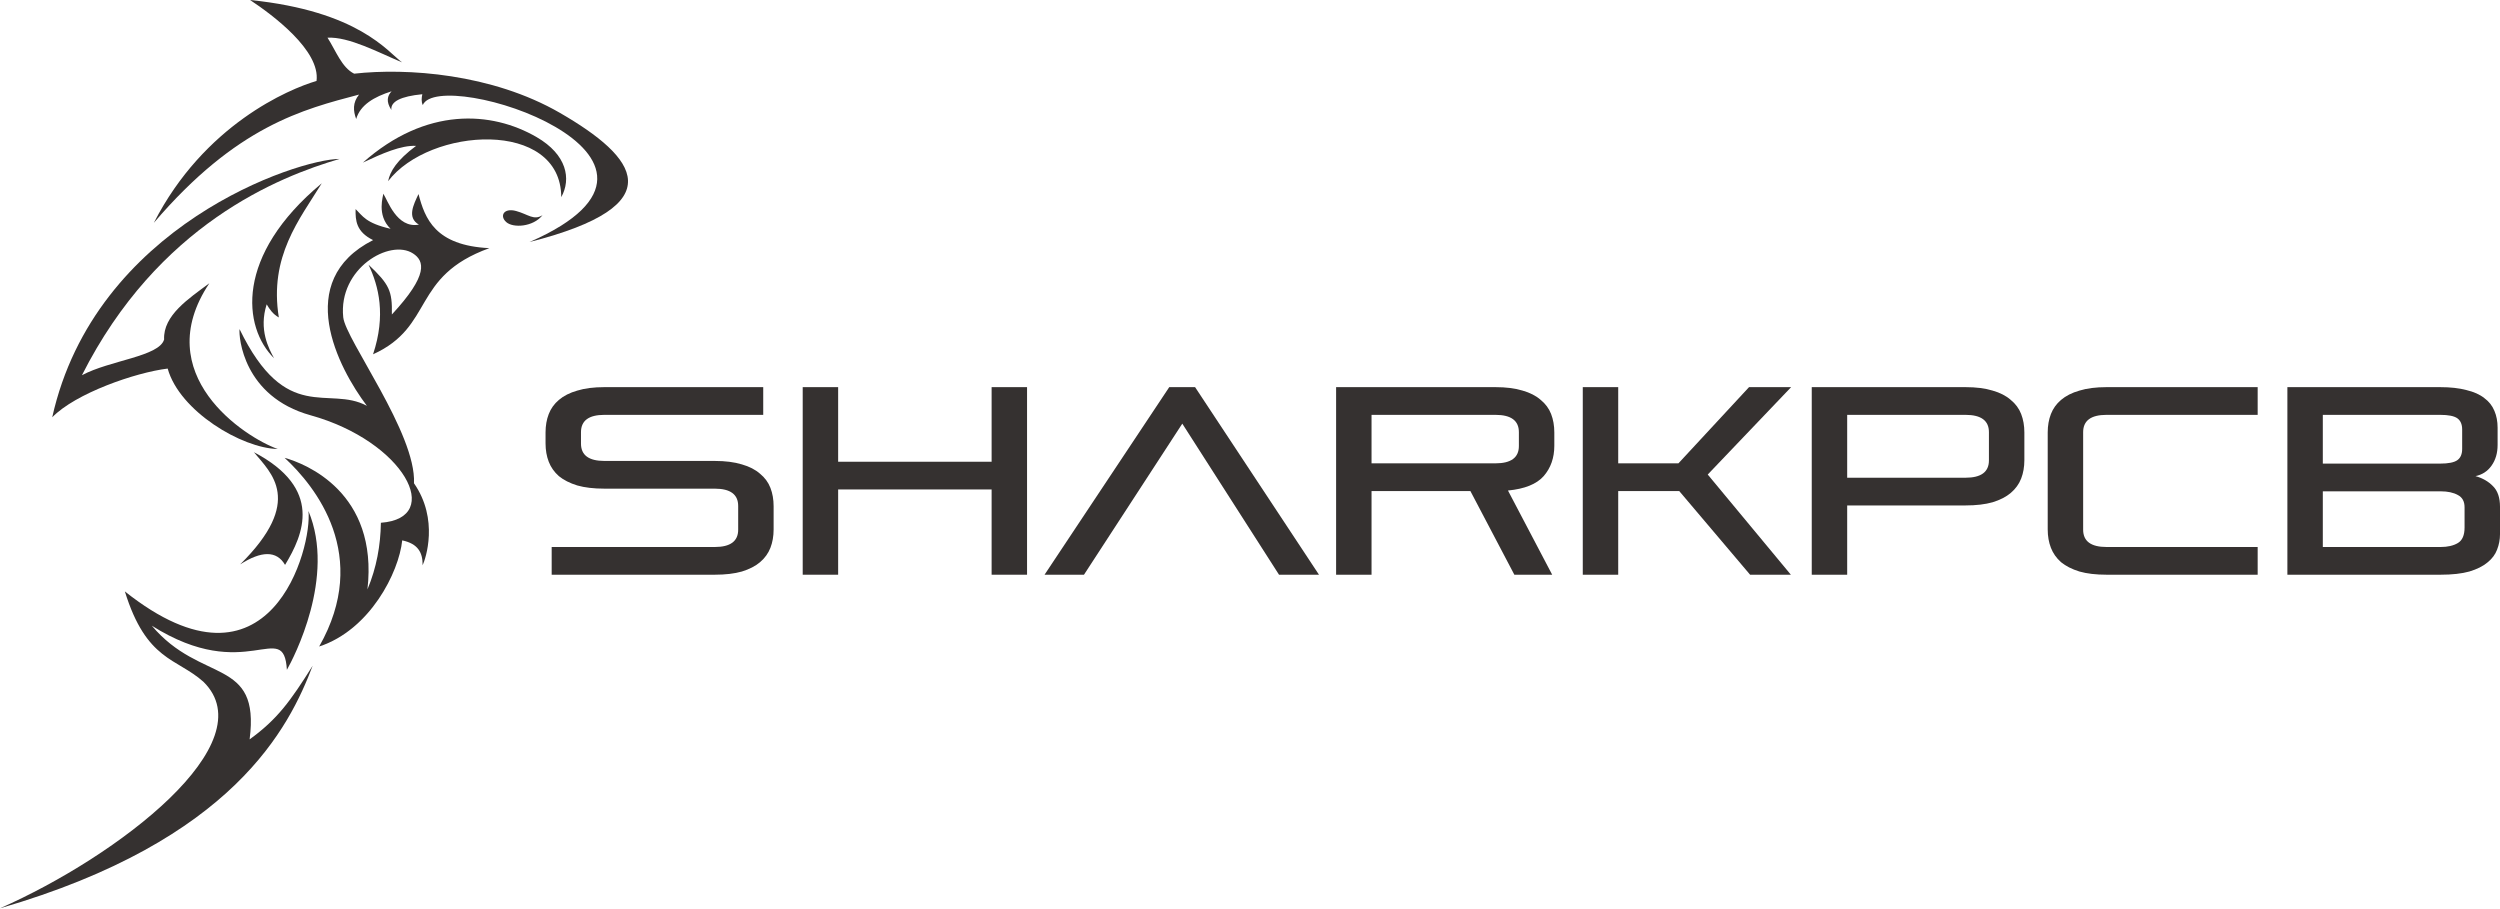
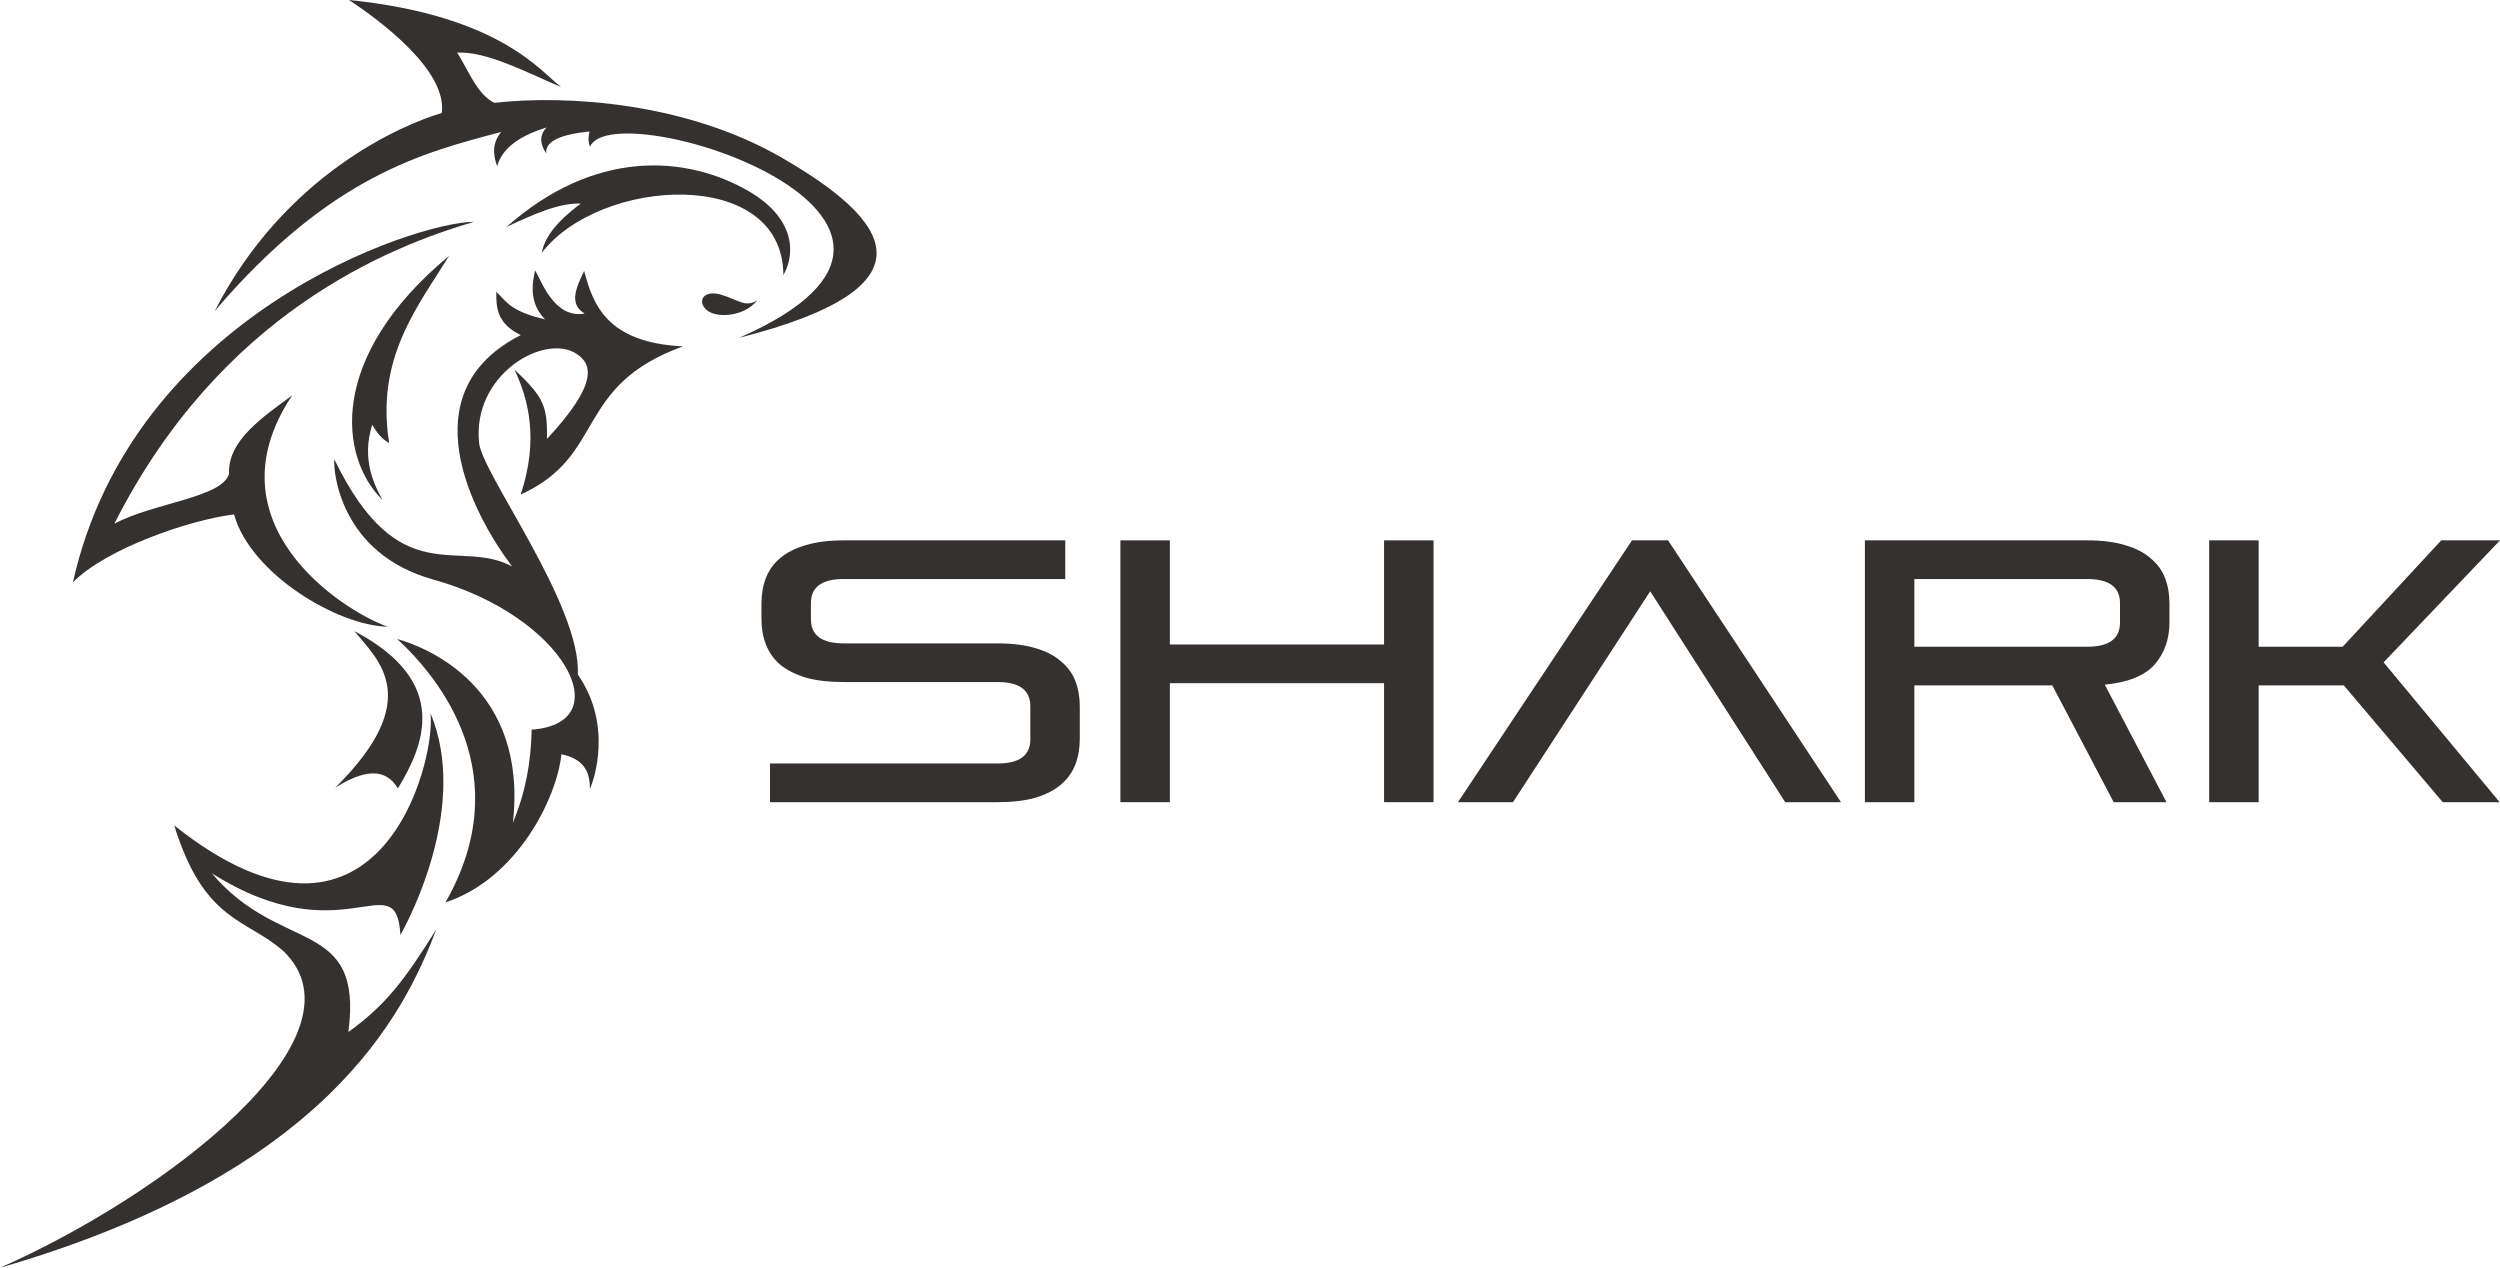
- <svg xmlns="http://www.w3.org/2000/svg" version="1.1" id="svg2" xml:space="preserve" width="3044.774" height="1106.213" viewBox="0 0 3044.774 1106.213">
+ <svg xmlns="http://www.w3.org/2000/svg" version="1.1" id="svg2" xml:space="preserve" width="2181.434" height="1106.213" viewBox="0 0 2181.434 1106.213">
  <defs id="defs6" />
  <g id="g10" transform="matrix(1.333333,0,0,-1.333333,-15.60933,2499.302)">
    <g id="g12" style="fill:#353130;fill-opacity:1">
      <path d="m 507.277,638.667 c -8.578,-10.844 -26.945,-11.922 -33.199,-6.277 -6.25,5.644 -2.148,13.16 9.059,10.086 11.207,-3.078 16.008,-8.895 24.14,-3.809 z" style="fill:#353130;fill-opacity:1;fill-rule:evenodd;stroke:none" id="path14" />
      <path d="m 240.121,835.214 c 99.113,-10.129 125.637,-47.211 138.809,-56.965 -21.602,9.055 -48.508,23.555 -68.071,22.543 7.719,-12.086 13.028,-27.258 24.332,-32.875 48.047,5.383 125.832,0.094 188.067,-35.855 70.305,-40.618 104.523,-84.243 -27.867,-117.922 177.601,77.742 -82.149,160.988 -97.516,125.113 -1.434,3.172 -1.105,6.652 -0.402,9.895 -19.735,-1.938 -29.153,-6.731 -28.278,-14.375 -5.058,7.777 -3.668,12.921 0.211,17.054 -16.133,-5.097 -28.605,-12.48 -32.363,-25.316 -2.684,7.39 -3.402,14.808 2.633,22.316 -51.02,-13.488 -111.785,-28.543 -187.453,-117.164 45.898,89.641 123.468,122.25 148.617,129.61 3.59,27.859 -40.195,60.343 -60.719,73.941 z" style="fill:#353130;fill-opacity:1;fill-rule:evenodd;stroke:none" id="path16" />
      <path d="m 343.172,686.683 c 17.555,8.316 34.82,15.933 48.641,15.301 -17.735,-13.168 -23.805,-23.282 -25.598,-32.278 37.855,49.563 157.926,56.985 158.16,-14.586 9.258,16.633 5.18,38.774 -22.492,54.852 -41.047,23.851 -100.973,27.902 -158.711,-23.289 z" style="fill:#353130;fill-opacity:1;fill-rule:evenodd;stroke:none" id="path18" />
      <path d="M 321.922,690.058 C 283.848,689.944 98.449,629.359 59.414,454.046 c 21.301,21.93 75.953,40.898 105.457,44.512 10.844,-39.004 67.965,-72.864 100.535,-73.473 -30.008,10.563 -118.14,68.008 -62.484,151.383 -18.75,-13.914 -42.332,-29.332 -41.309,-51.356 -4.531,-15.605 -49.511,-18.933 -75.062,-32.64 69.387,137.375 179.605,181.265 235.371,197.586 z" style="fill:#353130;fill-opacity:1;fill-rule:evenodd;stroke:none" id="path20" />
      <path d="m 305.621,667.804 c -79.48,-66.008 -72.223,-131.52 -43.547,-159.852 -4.898,8.84 -14.156,26.203 -6.769,49.285 2.687,-4.582 5.699,-8.976 11.097,-11.992 -9.023,55.77 18.868,89.524 39.219,122.559 z" style="fill:#353130;fill-opacity:1;fill-rule:evenodd;stroke:none" id="path22" />
      <path d="m 243.629,422.163 c 15.75,-19.129 46.031,-44.5 -12.566,-102.496 19.339,12.399 33.289,12.856 41.023,-0.449 16.918,27.887 34.961,69.664 -28.457,102.945 z" style="fill:#353130;fill-opacity:1;fill-rule:evenodd;stroke:none" id="path24" />
      <path d="m 293.445,368.468 c 25.176,-60.25 -13.527,-134.277 -19.679,-145.113 -2.93,47.812 -36.598,-14.375 -123.422,40.343 44.957,-53.39 99.14,-28.449 89.371,-103.855 25.414,18.422 37.144,34.766 57.609,67.293 C 275.977,171.124 225.504,67.601 11.707,5.554 c 108.313,47.773 242.75,151.019 185.84,206.887 -24.586,21.933 -52.094,18.859 -71.793,82.554 133.426,-106.113 171.394,40.992 167.691,73.473 z" style="fill:#353130;fill-opacity:1;fill-rule:evenodd;stroke:none" id="path26" />
      <path d="m 458.715,608.546 c -71.77,-25.957 -49.902,-71.441 -106.246,-96.961 11.886,35.762 5.219,62.25 -4.149,81.875 19.071,-18.043 21.77,-23.926 21.336,-45.508 33.793,36.34 29.641,49.035 19.336,55.731 -21.129,13.734 -68.383,-13.692 -63.758,-58.317 2.11,-20.363 66.801,-106.148 64.625,-151.59 22.95,-33.042 10.614,-69.078 7.868,-74.91 0.199,11.719 -4.332,19.715 -18.618,22.754 -3.031,-29.191 -29.386,-81.707 -75.871,-96.961 47.344,82.989 -3.203,146.235 -31.582,172.371 19.078,-5.296 85.774,-31.586 75.688,-120.211 8.41,20.02 11.941,40.348 12.281,60.883 58.164,4.223 21.441,74.34 -64.273,98.199 -61.305,17.071 -65.641,71.215 -64.844,78.708 42.648,-87.833 81.211,-51.114 116.336,-70.102 -26.239,34.723 -67.84,114.16 5.664,151.398 -15.445,7.563 -16.227,17.86 -15.988,28.344 6.453,-6.246 9.16,-12.785 31.941,-18.035 -13.07,12.609 -6.488,30.402 -6.652,32.086 3.843,-5.535 12.109,-32.016 32.539,-28.274 -10.989,6.379 -5.047,17.938 -0.364,27.938 5.836,-22.242 15.012,-47.063 64.731,-49.418 z" style="fill:#353130;fill-opacity:1;fill-rule:evenodd;stroke:none" id="path28" />
    </g>
    <flowRoot xml:space="preserve" id="flowRoot825" style="font-style:normal;font-weight:normal;font-size:40px;line-height:1.25;font-family:sans-serif;letter-spacing:0px;word-spacing:0px;fill:#353130;fill-opacity:1;stroke:none" transform="matrix(6.084361,0,0,-6.084361,6936.749,2076)">
      <flowRegion id="flowRegion827" style="fill:#353130;fill-opacity:1">
        <rect id="rect829" width="851.403" height="596.933" x="-1058.308" y="254.811" style="fill:#353130;fill-opacity:1" />
      </flowRegion>
      <flowPara id="flowPara831" style="font-style:normal;font-variant:normal;font-weight:normal;font-stretch:normal;font-family:Pirulen;-inkscape-font-specification:Pirulen;fill:#353130;fill-opacity:1">Sharkpcb</flowPara>
    </flowRoot>
    <g style="fill:#353130;fill-opacity:1" id="g863" transform="translate(0,1039.263)">
      <path id="path847" style="fill:#353130;fill-opacity:1;fill-rule:evenodd;stroke:none" d="m 507.277,638.667 c -8.578,-10.844 -26.945,-11.922 -33.199,-6.277 -6.25,5.644 -2.148,13.16 9.059,10.086 11.207,-3.078 16.008,-8.895 24.14,-3.809 z" />
      <path id="path849" style="fill:#353130;fill-opacity:1;fill-rule:evenodd;stroke:none" d="m 240.121,835.214 c 99.113,-10.129 125.637,-47.211 138.809,-56.965 -21.602,9.055 -48.508,23.555 -68.071,22.543 7.719,-12.086 13.028,-27.258 24.332,-32.875 48.047,5.383 125.832,0.094 188.067,-35.855 70.305,-40.618 104.523,-84.243 -27.867,-117.922 177.601,77.742 -82.149,160.988 -97.516,125.113 -1.434,3.172 -1.105,6.652 -0.402,9.895 -19.735,-1.938 -29.153,-6.731 -28.278,-14.375 -5.058,7.777 -3.668,12.921 0.211,17.054 -16.133,-5.097 -28.605,-12.48 -32.363,-25.316 -2.684,7.39 -3.402,14.808 2.633,22.316 -51.02,-13.488 -111.785,-28.543 -187.453,-117.164 45.898,89.641 123.468,122.25 148.617,129.61 3.59,27.859 -40.195,60.343 -60.719,73.941 z" />
      <path id="path851" style="fill:#353130;fill-opacity:1;fill-rule:evenodd;stroke:none" d="m 343.172,686.683 c 17.555,8.316 34.82,15.933 48.641,15.301 -17.735,-13.168 -23.805,-23.282 -25.598,-32.278 37.855,49.563 157.926,56.985 158.16,-14.586 9.258,16.633 5.18,38.774 -22.492,54.852 -41.047,23.851 -100.973,27.902 -158.711,-23.289 z" />
      <path id="path853" style="fill:#353130;fill-opacity:1;fill-rule:evenodd;stroke:none" d="M 321.922,690.058 C 283.848,689.944 98.449,629.359 59.414,454.046 c 21.301,21.93 75.953,40.898 105.457,44.512 10.844,-39.004 67.965,-72.864 100.535,-73.473 -30.008,10.563 -118.14,68.008 -62.484,151.383 -18.75,-13.914 -42.332,-29.332 -41.309,-51.356 -4.531,-15.605 -49.511,-18.933 -75.062,-32.64 69.387,137.375 179.605,181.265 235.371,197.586 z" />
      <path id="path855" style="fill:#353130;fill-opacity:1;fill-rule:evenodd;stroke:none" d="m 305.621,667.804 c -79.48,-66.008 -72.223,-131.52 -43.547,-159.852 -4.898,8.84 -14.156,26.203 -6.769,49.285 2.687,-4.582 5.699,-8.976 11.097,-11.992 -9.023,55.77 18.868,89.524 39.219,122.559 z" />
      <path id="path857" style="fill:#353130;fill-opacity:1;fill-rule:evenodd;stroke:none" d="m 243.629,422.163 c 15.75,-19.129 46.031,-44.5 -12.566,-102.496 19.339,12.399 33.289,12.856 41.023,-0.449 16.918,27.887 34.961,69.664 -28.457,102.945 z" />
      <path id="path859" style="fill:#353130;fill-opacity:1;fill-rule:evenodd;stroke:none" d="m 293.445,368.468 c 25.176,-60.25 -13.527,-134.277 -19.679,-145.113 -2.93,47.812 -36.598,-14.375 -123.422,40.343 44.957,-53.39 99.14,-28.449 89.371,-103.855 25.414,18.422 37.144,34.766 57.609,67.293 C 275.977,171.124 225.504,67.601 11.707,5.554 c 108.313,47.773 242.75,151.019 185.84,206.887 -24.586,21.933 -52.094,18.859 -71.793,82.554 133.426,-106.113 171.394,40.992 167.691,73.473 z" />
      <path id="path861" style="fill:#353130;fill-opacity:1;fill-rule:evenodd;stroke:none" d="m 458.715,608.546 c -71.77,-25.957 -49.902,-71.441 -106.246,-96.961 11.886,35.762 5.219,62.25 -4.149,81.875 19.071,-18.043 21.77,-23.926 21.336,-45.508 33.793,36.34 29.641,49.035 19.336,55.731 -21.129,13.734 -68.383,-13.692 -63.758,-58.317 2.11,-20.363 66.801,-106.148 64.625,-151.59 22.95,-33.042 10.614,-69.078 7.868,-74.91 0.199,11.719 -4.332,19.715 -18.618,22.754 -3.031,-29.191 -29.386,-81.707 -75.871,-96.961 47.344,82.989 -3.203,146.235 -31.582,172.371 19.078,-5.296 85.774,-31.586 75.688,-120.211 8.41,20.02 11.941,40.348 12.281,60.883 58.164,4.223 21.441,74.34 -64.273,98.199 -61.305,17.071 -65.641,71.215 -64.844,78.708 42.648,-87.833 81.211,-51.114 116.336,-70.102 -26.239,34.723 -67.84,114.16 5.664,151.398 -15.445,7.563 -16.227,17.86 -15.988,28.344 6.453,-6.246 9.16,-12.785 31.941,-18.035 -13.07,12.609 -6.488,30.402 -6.652,32.086 3.843,-5.535 12.109,-32.016 32.539,-28.274 -10.989,6.379 -5.047,17.938 -0.364,27.938 5.836,-22.242 15.012,-47.063 64.731,-49.418 z" />
    </g>
    <g aria-label="Sharkpcb" transform="matrix(6.084361,0,0,-6.084361,6936.749,3115.263)" style="font-style:normal;font-weight:normal;font-size:40px;line-height:1.25;font-family:sans-serif;letter-spacing:0px;word-spacing:0px;fill:#353130;fill-opacity:1;stroke:none" id="flowRoot871">
      <path d="m -1055.349,290.211 v -4.16 h 24.48 q 3.52,0 3.52,-2.6 v -3.56 q 0,-2.6 -3.52,-2.6 h -16.56 q -2.4,0 -4.08,-0.48 -1.68,-0.52 -2.76,-1.4 -1.04,-0.92 -1.52,-2.16 -0.48,-1.24 -0.48,-2.76 v -1.64 q 0,-1.52 0.48,-2.76 0.48,-1.24 1.52,-2.12 1.08,-0.92 2.76,-1.4 1.68,-0.52 4.08,-0.52 h 23.84 v 4.16 h -23.84 q -3.52,0 -3.52,2.6 v 1.72 q 0,2.6 3.52,2.6 h 16.56 q 2.4,0 4.08,0.52 1.68,0.48 2.72,1.4 1.08,0.88 1.56,2.12 0.48,1.24 0.48,2.76 v 3.48 q 0,1.52 -0.48,2.76 -0.48,1.24 -1.56,2.16 -1.04,0.88 -2.72,1.4 -1.68,0.48 -4.08,0.48 z" style="font-style:normal;font-variant:normal;font-weight:normal;font-stretch:normal;font-family:Pirulen;-inkscape-font-specification:Pirulen;fill:#353130;fill-opacity:1" id="path873" />
      <path d="m -1017.662,290.211 z m 28.36,0 v -12.8 h -23.04 v 12.8 h -5.32 v -28.16 h 5.32 v 11.2 h 23.04 v -11.2 h 5.32 v 28.16 z" style="font-style:normal;font-variant:normal;font-weight:normal;font-stretch:normal;font-family:Pirulen;-inkscape-font-specification:Pirulen;fill:#353130;fill-opacity:1" id="path875" />
      <path d="m -981.355,290.211 z m 35.2,0 -14.52,-22.68 -14.76,22.68 h -5.92 l 18.72,-28.16 h 3.88 l 18.6,28.16 z" style="font-style:normal;font-variant:normal;font-weight:normal;font-stretch:normal;font-family:Pirulen;-inkscape-font-specification:Pirulen;fill:#353130;fill-opacity:1" id="path877" />
      <path d="m -937.584,290.211 z m 26.76,0 -6.6,-12.56 h -14.84 v 12.56 h -5.32 v -28.16 h 23.92 q 2.4,0 4.08,0.52 1.68,0.48 2.72,1.4 1.08,0.88 1.56,2.12 0.48,1.24 0.48,2.76 v 2 q 0,2.72 -1.6,4.56 -1.6,1.8 -5.36,2.16 l 6.64,12.64 z m 0.68,-21.4 q 0,-2.6 -3.52,-2.6 h -18.6 v 7.28 h 18.6 q 3.52,0 3.52,-2.6 z" style="font-style:normal;font-variant:normal;font-weight:normal;font-stretch:normal;font-family:Pirulen;-inkscape-font-specification:Pirulen;fill:#353130;fill-opacity:1" id="path879" />
      <path d="m -900.552,290.211 z m 25.12,0 -10.64,-12.56 h -9.16 v 12.56 h -5.32 v -28.16 h 5.32 v 11.44 h 9.04 l 10.6,-11.44 h 6.32 l -12.52,13.12 12.48,15.04 z" style="font-style:normal;font-variant:normal;font-weight:normal;font-stretch:normal;font-family:Pirulen;-inkscape-font-specification:Pirulen;fill:#353130;fill-opacity:1" id="path881" />
-       <path d="m -866.177,290.211 z m 5.32,-10.4 v 10.4 h -5.32 v -28.16 h 23.08 q 2.4,0 4.08,0.52 1.68,0.48 2.72,1.4 1.08,0.88 1.56,2.12 0.48,1.24 0.48,2.76 v 4.16 q 0,1.52 -0.48,2.76 -0.48,1.24 -1.56,2.16 -1.04,0.88 -2.72,1.4 -1.68,0.48 -4.08,0.48 z m 21.28,-11 q 0,-2.6 -3.52,-2.6 h -17.76 v 9.44 h 17.76 q 3.52,0 3.52,-2.6 z" style="font-style:normal;font-variant:normal;font-weight:normal;font-stretch:normal;font-family:Pirulen;-inkscape-font-specification:Pirulen;fill:#353130;fill-opacity:1" id="path883" />
-       <path d="m -830.752,290.211 z m 8.84,0 q -2.4,0 -4.08,-0.48 -1.68,-0.52 -2.76,-1.4 -1.04,-0.92 -1.52,-2.16 -0.48,-1.24 -0.48,-2.76 v -14.56 q 0,-1.52 0.48,-2.76 0.48,-1.24 1.52,-2.12 1.08,-0.92 2.76,-1.4 1.68,-0.52 4.08,-0.52 h 22.68 v 4.16 h -22.68 q -3.52,0 -3.52,2.6 v 14.64 q 0,2.6 3.52,2.6 h 22.68 v 4.16 z" style="font-style:normal;font-variant:normal;font-weight:normal;font-stretch:normal;font-family:Pirulen;-inkscape-font-specification:Pirulen;fill:#353130;fill-opacity:1" id="path885" />
-       <path d="m -794.771,290.211 z m 0,0 v -28.16 h 22.92 q 2.32,0 3.96,0.44 1.68,0.4 2.68,1.2 1.04,0.76 1.52,1.92 0.48,1.12 0.48,2.52 v 2.6 q 0,1.84 -0.92,3.12 -0.88,1.24 -2.4,1.56 1.6,0.44 2.64,1.52 1.04,1.04 1.04,3.08 v 4.12 q 0,1.2 -0.44,2.32 -0.4,1.08 -1.44,1.92 -1,0.84 -2.72,1.36 -1.72,0.48 -4.32,0.48 z m 26.6,-10.12 q 0,-1.32 -1,-1.84 -1,-0.56 -2.6,-0.56 h -17.68 v 8.36 h 17.68 q 1.6,0 2.6,-0.6 1,-0.6 1,-2.32 z m -0.36,-11.68 q 0,-1.16 -0.72,-1.68 -0.72,-0.52 -2.6,-0.52 h -17.6 v 7.32 h 17.6 q 1.88,0 2.6,-0.52 0.72,-0.52 0.72,-1.68 z" style="font-style:normal;font-variant:normal;font-weight:normal;font-stretch:normal;font-family:Pirulen;-inkscape-font-specification:Pirulen;fill:#353130;fill-opacity:1" id="path887" />
    </g>
  </g>
</svg>
